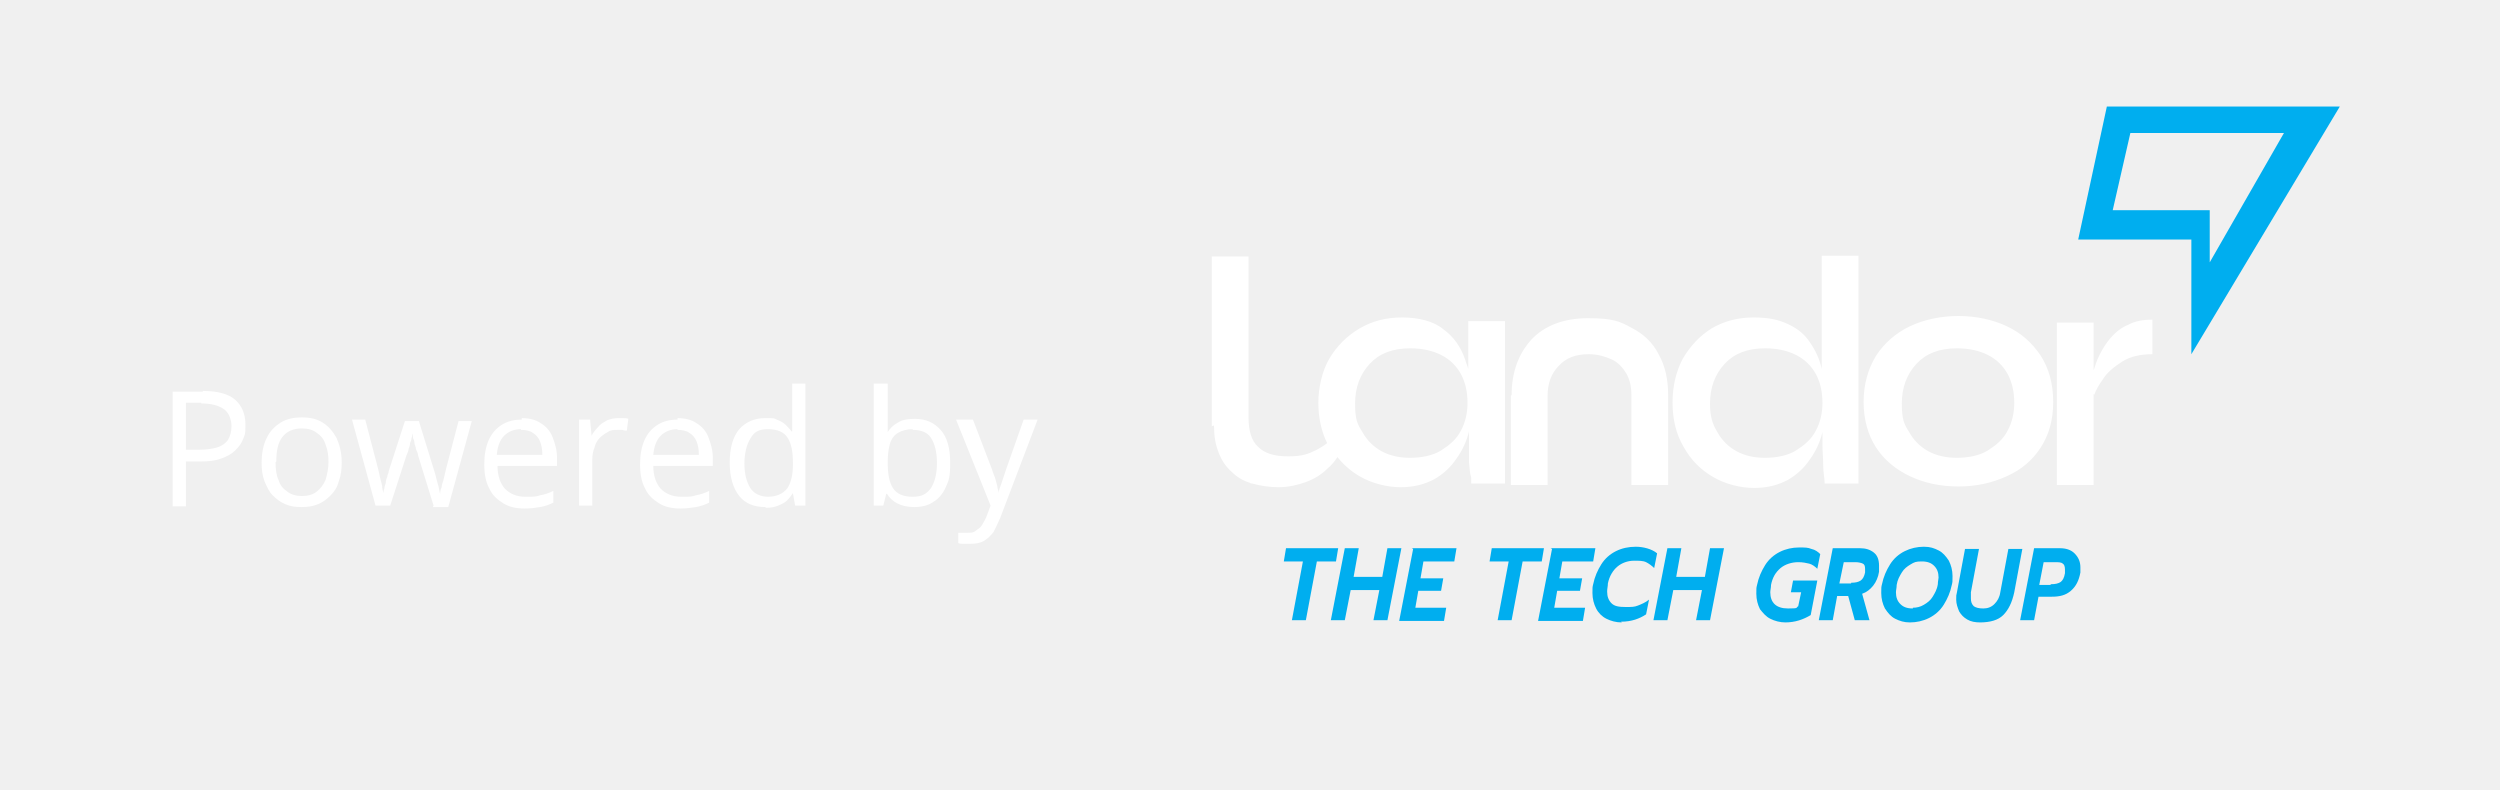
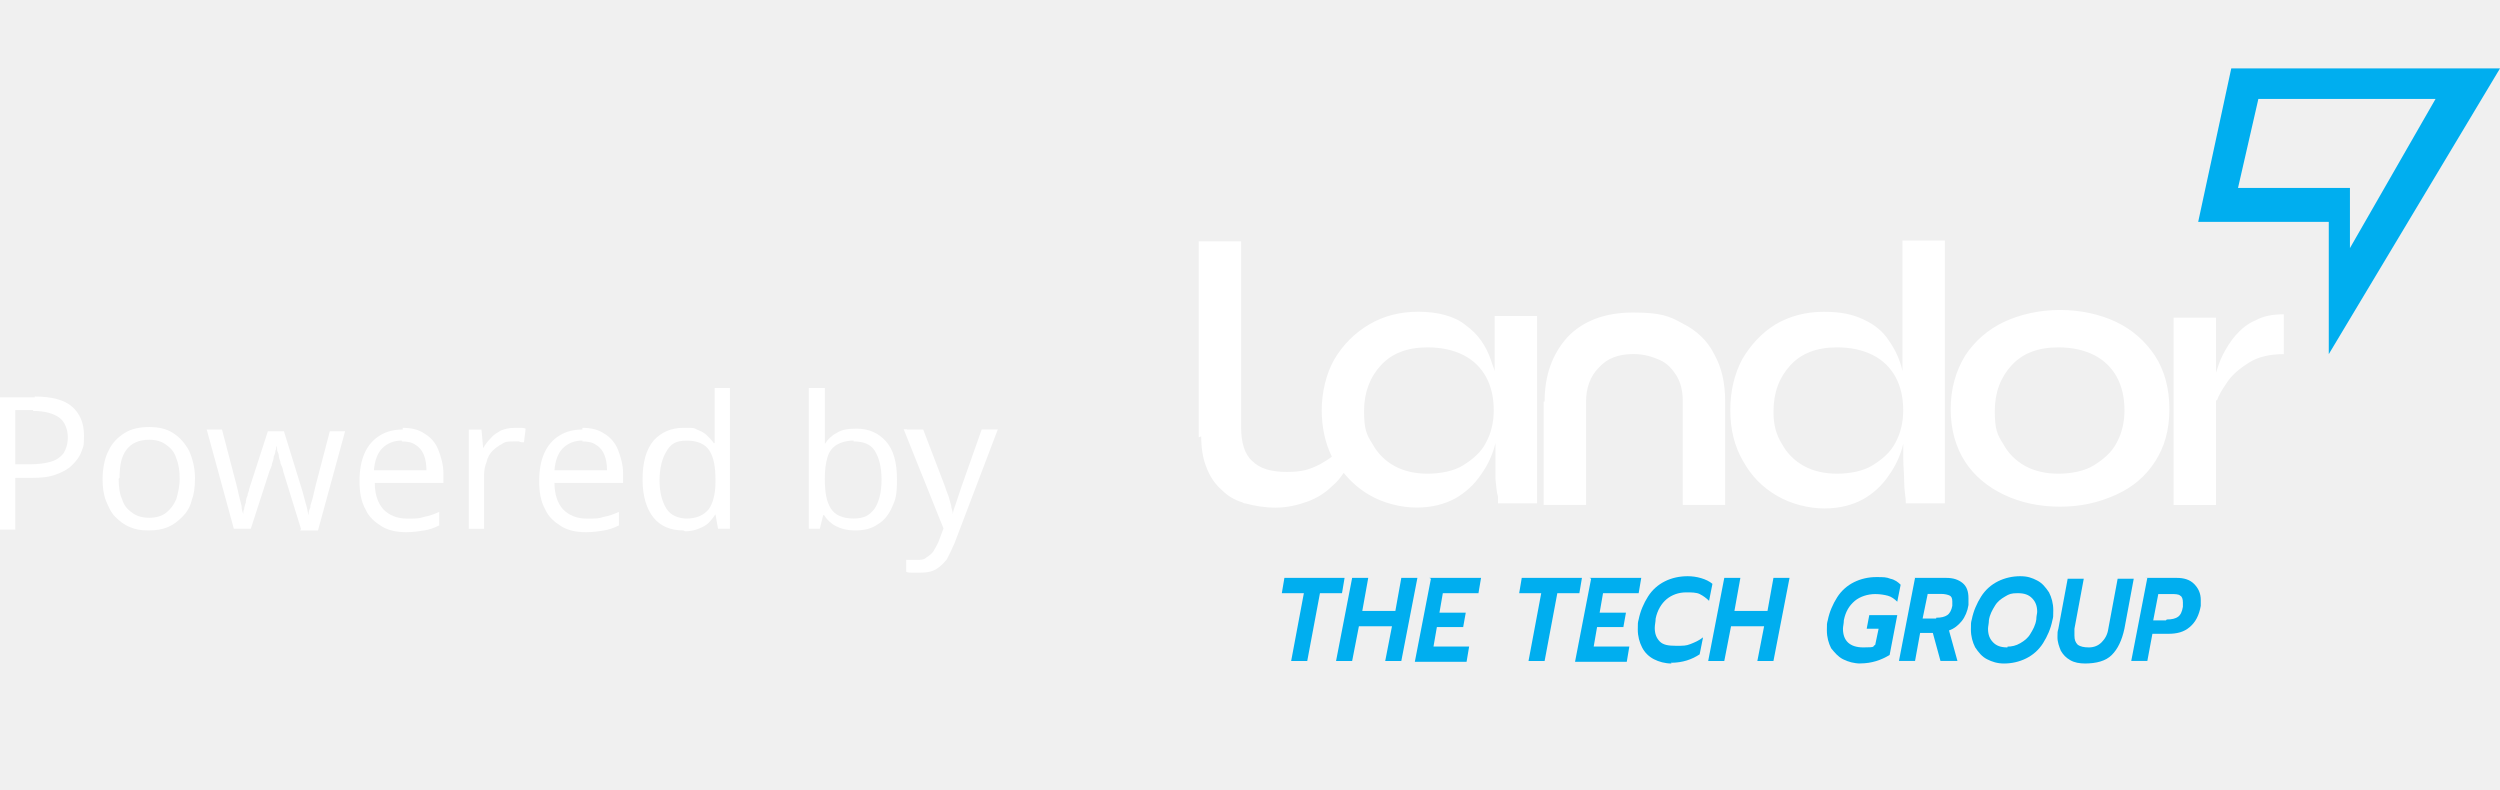
<svg xmlns="http://www.w3.org/2000/svg" id="Layer_1" version="1.1" viewBox="0 0 340.2 107.5">
  <defs>
    <style>
      .st0 {
        fill: none;
      }

      .st1, .st2 {
        fill-rule: evenodd;
      }

      .st1, .st3 {
        fill: #fff;
      }

      .st4, .st2 {
        fill: #00aeef;
      }

      .st5 {
        clip-path: url(#clippath);
      }
    </style>
    <clipPath id="clippath">
      <rect class="st0" y="-.6" width="340.2" height="110.8" />
    </clipPath>
  </defs>
  <rect id="Prancheta1" class="st0" y="-.6" width="340.2" height="110.8" />
  <g class="st5">
    <g>
      <g>
-         <path class="st4" d="M177.3,76.4h-2.6l.3-1.8h7.1l-.3,1.8h-2.6l-1.5,8h-1.9l1.5-8Z" />
-         <path class="st4" d="M183,74.6h1.9l-.7,3.9h3.9l.7-3.9h1.9l-1.9,9.8h-1.9l.8-4.1h-3.9l-.8,4.1h-1.9l1.9-9.8Z" />
-         <path class="st4" d="M192.1,74.6h6.1l-.3,1.8h-4.2l-.4,2.3h3.1l-.3,1.7h-3.1l-.4,2.3h4.2l-.3,1.8h-6.1l1.9-9.8h0l-.2-.1Z" />
-         <path class="st4" d="M205.3,76.4h-2.6l.3-1.8h7.1l-.3,1.8h-2.6l-1.5,8h-1.9l1.5-8Z" />
-         <path class="st4" d="M211,74.6h6.1l-.3,1.8h-4.2l-.4,2.3h3.1l-.3,1.7h-3.1l-.4,2.3h4.2l-.3,1.8h-6.1l1.9-9.8-.2-.1Z" />
-         <path class="st4" d="M220.7,84.7c-.8,0-1.5-.2-2.1-.5s-1.1-.8-1.4-1.4c-.3-.6-.5-1.3-.5-2.1s0-.8.1-1.2c.2-1,.6-1.9,1.1-2.7.5-.8,1.2-1.4,2-1.8s1.7-.6,2.7-.6,2.2.3,2.9.9l-.4,2c-.3-.3-.7-.6-1.1-.8s-1-.2-1.6-.2c-.9,0-1.7.3-2.3.8s-1.1,1.3-1.3,2.3c0,.4-.1.7-.1,1.1,0,.7.2,1.2.6,1.6.4.4,1,.5,1.9.5s1.2,0,1.7-.2,1-.4,1.5-.8l-.4,2c-.9.6-2,1-3.4,1l.1.1Z" />
-         <path class="st4" d="M226.9,74.6h1.9l-.7,3.9h3.9l.7-3.9h1.9l-1.9,9.8h-1.9l.8-4.1h-3.9l-.8,4.1h-1.9l1.9-9.8Z" />
-         <path class="st4" d="M243,84.7c-.8,0-1.5-.2-2.1-.5s-1-.8-1.4-1.3c-.3-.6-.5-1.3-.5-2.1s0-.8.1-1.2c.2-1,.6-1.9,1.1-2.7.5-.8,1.2-1.4,2-1.8s1.7-.6,2.6-.6,1.2,0,1.7.2c.5.1.9.4,1.2.7l-.4,2c-.3-.3-.7-.6-1.1-.7-.4-.1-.9-.2-1.5-.2-.9,0-1.8.3-2.4.8-.7.6-1.1,1.3-1.3,2.3,0,.4-.1.7-.1,1,0,1.4.8,2.2,2.4,2.2s1-.1,1.4-.3l.4-1.9h-1.4l.3-1.6h3.3l-.9,4.7c-1,.6-2.1,1-3.5,1h.1Z" />
-         <path class="st4" d="M249.3,74.6h3.8c.8,0,1.4.2,1.9.6s.7,1,.7,1.8v.8c-.1.7-.4,1.4-.8,1.9s-.9.9-1.5,1.1l1,3.6h-2l-.9-3.3h-1.5l-.6,3.3h-1.9l1.9-9.8h-.1ZM251.9,79.3c.6,0,1-.1,1.3-.3.3-.2.5-.6.6-1.1v-.5c0-.4-.1-.6-.3-.7s-.6-.2-1-.2h-1.6l-.6,2.9h1.6v-.1Z" />
-         <path class="st4" d="M259.9,84.7c-.8,0-1.4-.2-2-.5s-1-.8-1.4-1.4c-.3-.6-.5-1.3-.5-2.1s0-.8.1-1.2c.2-1,.6-1.9,1.1-2.7s1.2-1.4,2-1.8,1.7-.6,2.6-.6,1.4.2,2,.5,1,.8,1.4,1.4c.3.6.5,1.3.5,2.1s0,.8-.1,1.2c-.2,1-.6,1.9-1.1,2.7-.5.8-1.2,1.4-2,1.8s-1.7.6-2.6.6h0ZM260.3,82.7c.5,0,1-.1,1.5-.4s.9-.6,1.2-1.1c.3-.5.6-1,.7-1.7,0-.4.1-.7.1-.9,0-.7-.2-1.2-.6-1.6s-.9-.6-1.7-.6-1,.1-1.5.4-.9.6-1.2,1.1c-.3.5-.6,1-.7,1.7,0,.4-.1.7-.1,1,0,.7.2,1.2.6,1.6s.9.6,1.7.6h0v-.1Z" />
-         <path class="st4" d="M269.5,84.7c-.7,0-1.3-.1-1.8-.4s-.8-.6-1.1-1.1c-.2-.5-.4-1-.4-1.6s0-.6.1-1l1.1-5.9h1.9l-1.1,5.9v.8c0,.5.1.8.4,1.1.3.2.7.3,1.3.3s1.1-.2,1.5-.6.7-.9.8-1.6l1.1-5.9h1.9l-1.1,5.9c-.3,1.4-.8,2.4-1.5,3.1s-1.8,1-3.2,1h.1Z" />
-         <path class="st4" d="M276.6,74.6h3.7c.8,0,1.5.2,2,.7s.8,1.1.8,1.9,0,.5,0,.7c-.2,1.1-.6,1.9-1.3,2.5-.7.6-1.5.8-2.6.8h-1.8l-.6,3.2h-1.9l1.9-9.8h-.2ZM279.1,79.5c.6,0,1-.1,1.3-.3.3-.2.5-.6.6-1.2v-.5c0-.4-.1-.7-.3-.8-.2-.2-.6-.2-1.1-.2h-1.5l-.6,3.1h1.5l.1-.1Z" />
-         <path class="st1" d="M164.9,58v-23.1h5v8.9h0v13c0,1.8.4,3.2,1.3,4,.9.9,2.2,1.3,4.1,1.3s2.7-.3,3.9-.9c.5-.3.9-.5,1.4-.9-.8-1.6-1.2-3.5-1.2-5.5s.5-4.3,1.5-6,2.4-3.1,4.1-4.1c1.7-1,3.6-1.5,5.8-1.5s4.3.5,5.6,1.6c1.4,1,2.4,2.4,3,4.2.1.4.3.8.4,1.2v-6.5h5v22.1h-4.6v-.8c-.2-.6-.2-1.3-.3-2.1v-4.2c-.3,1.3-.9,2.6-1.7,3.7-.8,1.2-1.8,2.1-3,2.8-1.3.7-2.8,1.1-4.6,1.1s-3.9-.5-5.6-1.5c-1.2-.7-2.2-1.6-3-2.6-.4.6-.8,1.1-1.4,1.6-.8.8-1.8,1.4-2.9,1.8-1.1.4-2.4.7-3.7.7s-2.5-.2-3.6-.5c-.1,0-.2,0-.3-.1v.2-.2c-1-.3-1.8-.8-2.5-1.5-.8-.7-1.4-1.6-1.8-2.7-.4-1-.6-2.2-.6-3.6h0l-.3.1ZM199.7,54.9c0-1.6-.3-2.9-.9-4-.6-1.1-1.5-2-2.7-2.6s-2.6-.9-4.2-.9c-2.4,0-4.2.7-5.5,2.1s-2,3.2-2,5.4.3,2.8,1,3.9c.6,1.1,1.5,2,2.6,2.6s2.4.9,3.9.9,3.1-.3,4.2-1,2.1-1.5,2.7-2.7c.6-1.1.9-2.4.9-3.8h0v.1ZM205.7,53.8c0-3.1.9-5.6,2.7-7.6,1.8-1.9,4.4-2.9,7.7-2.9s4.3.4,5.9,1.3c1.6.8,2.9,2,3.7,3.6.9,1.6,1.3,3.4,1.3,5.6h0v12.2h-5v-12.2h0c0-1.2-.2-2.1-.7-3-.5-.8-1.1-1.5-2-1.9s-1.9-.7-3.1-.7c-1.8,0-3.1.5-4.1,1.6-1,1-1.5,2.4-1.5,4h0v12.2h-5v-12.2h.1ZM248,58.8c-.3,1.3-.9,2.6-1.7,3.7-.8,1.2-1.8,2.1-3,2.8-1.3.7-2.8,1.1-4.6,1.1s-3.9-.5-5.6-1.5c-1.7-1-3-2.3-4-4.1-1-1.7-1.5-3.7-1.5-6s.5-4.3,1.4-6c1-1.7,2.3-3.1,3.9-4.1,1.7-1,3.6-1.5,5.7-1.5s3.4.3,4.7.9c1.3.6,2.3,1.4,3,2.5.7,1,1.3,2.2,1.6,3.6v-15.4h5v31h-4.6c0-.7-.2-1.5-.2-2.5s-.1-1.9-.1-2.7v-1.9h0v.1ZM248,54.9c0-1.6-.3-2.9-.9-4-.6-1.1-1.5-2-2.7-2.6s-2.6-.9-4.2-.9c-2.4,0-4.2.7-5.5,2.1-1.3,1.4-2,3.2-2,5.4s0,.1,0,.2c0,1.4.3,2.6,1,3.7.6,1.1,1.5,2,2.6,2.6s2.4.9,3.9.9,3.1-.3,4.2-1,2.1-1.5,2.7-2.7c.6-1.1.9-2.4.9-3.8v.1ZM284.9,53.6v12.4h-5v-22.1h5v6.5c.2-.6.4-1.3.8-2.1s.9-1.6,1.5-2.3,1.4-1.4,2.4-1.8c.9-.5,2-.7,3.3-.7v4.7c-1.6,0-3,.3-4.1,1s-2.1,1.5-2.7,2.5c-.5.7-.9,1.4-1.1,2h0l-.1-.1ZM266.5,66.2c-2.5,0-4.7-.5-6.6-1.4s-3.5-2.2-4.6-3.9-1.7-3.8-1.7-6.2.6-4.5,1.7-6.3c1.1-1.7,2.7-3.1,4.6-4s4.2-1.4,6.6-1.4,4.7.5,6.6,1.4,3.4,2.2,4.6,4c1.1,1.7,1.7,3.8,1.7,6.3s-.6,4.5-1.7,6.2-2.6,3-4.6,3.9-4.1,1.4-6.6,1.4ZM274.1,54.9c0-1.6-.3-2.9-.9-4s-1.5-2-2.7-2.6-2.6-.9-4.2-.9c-2.4,0-4.2.7-5.5,2.1-1.3,1.4-2,3.2-2,5.4s.3,2.8,1,3.9c.6,1.1,1.5,2,2.6,2.6s2.4.9,3.9.9,3.1-.3,4.2-1,2.1-1.5,2.7-2.7c.6-1.1.9-2.4.9-3.8h0v.1Z" />
-         <path class="st2" d="M286.7,14.5h31.7l-20.2,33.7v-15.6h-15.4l3.9-18.1h0ZM289.9,18.1l-2.4,10.5h13.2v7.1l10.1-17.6h-20.9Z" />
+         <path class="st4" d="M177.43,80.72h-3l.35-2.08h8.19l-.35,2.08h-3l-1.73,9.23h-2.19l1.73-9.23Z" />
+         <path class="st4" d="M184,78.64h2.19l-.81,4.5h4.5l.81-4.5h2.19l-2.19,11.31h-2.19l.92-4.73h-4.5l-.92,4.73h-2.19l2.19-11.31Z" />
+         <path class="st4" d="M194.5,78.64h7.04l-.35,2.08h-4.85l-.46,2.65h3.58l-.35,1.96h-3.58l-.46,2.65h4.85l-.35,2.08h-7.04l2.19-11.31h0s-.23-.12-.23-.12Z" />
+         <path class="st4" d="M209.73,80.72h-3l.35-2.08h8.19l-.35,2.08h-3l-1.73,9.23h-2.19l1.73-9.23Z" />
+         <path class="st4" d="M216.3,78.64h7.04l-.35,2.08h-4.85l-.46,2.65h3.58l-.35,1.96h-3.58l-.46,2.65h4.85l-.35,2.08h-7.04l2.19-11.31s-.23-.12-.23-.12Z" />
+         <path class="st4" d="M227.49,90.29c-.92,0-1.73-.23-2.42-.58s-1.27-.92-1.62-1.62c-.35-.69-.58-1.5-.58-2.42s0-.92.12-1.38c.23-1.15.69-2.19,1.27-3.11.58-.92,1.38-1.62,2.31-2.08s1.96-.69,3.11-.69,2.54.35,3.35,1.04l-.46,2.31c-.35-.35-.81-.69-1.27-.92s-1.15-.23-1.85-.23c-1.04,0-1.96.35-2.65.92s-1.27,1.5-1.5,2.65c0,.46-.12.81-.12,1.27,0,.81.23,1.38.69,1.85.46.46,1.15.58,2.19.58s1.38,0,1.96-.23,1.15-.46,1.73-.92l-.46,2.31c-1.04.69-2.31,1.15-3.92,1.15,0,0,.12.12.12.12Z" />
+         <path class="st4" d="M234.64,78.64h2.19l-.81,4.5h4.5l.81-4.5h2.19l-2.19,11.31h-2.19l.92-4.73h-4.5l-.92,4.73h-2.19l2.19-11.31Z" />
+         <path class="st4" d="M253.22,90.29c-.92,0-1.73-.23-2.42-.58s-1.15-.92-1.62-1.5c-.35-.69-.58-1.5-.58-2.42s0-.92.12-1.38c.23-1.15.69-2.19,1.27-3.11.58-.92,1.38-1.62,2.31-2.08s1.96-.69,3-.69,1.38,0,1.96.23c.58.12,1.04.46,1.38.81l-.46,2.31c-.35-.35-.81-.69-1.27-.81-.46-.12-1.04-.23-1.73-.23-1.04,0-2.08.35-2.77.92-.81.69-1.27,1.5-1.5,2.65,0,.46-.12.81-.12,1.15,0,1.62.92,2.54,2.77,2.54s1.15-.12,1.62-.35l.46-2.19h-1.62l.35-1.85h3.81l-1.04,5.42c-1.15.69-2.42,1.15-4.04,1.15h.12,0Z" />
+         <path class="st4" d="M260.49,78.64h4.38c.92,0,1.62.23,2.19.69s.81,1.15.81,2.08v.92c-.12.81-.46,1.62-.92,2.19s-1.04,1.04-1.73,1.27l1.15,4.15h-2.31l-1.04-3.81h-1.73l-.69,3.81h-2.19l2.19-11.31h-.12,0ZM263.48,84.06c.69,0,1.15-.12,1.5-.35.35-.23.58-.69.69-1.27v-.58c0-.46-.12-.69-.35-.81s-.69-.23-1.15-.23h-1.85l-.69,3.35h1.85v-.12Z" />
+         <path class="st4" d="M272.71,90.29c-.92,0-1.62-.23-2.31-.58s-1.15-.92-1.62-1.62c-.35-.69-.58-1.5-.58-2.42s0-.92.12-1.38c.23-1.15.69-2.19,1.27-3.11s1.38-1.62,2.31-2.08,1.96-.69,3-.69,1.62.23,2.31.58,1.15.92,1.62,1.62c.35.69.58,1.5.58,2.42s0,.92-.12,1.38c-.23,1.15-.69,2.19-1.27,3.11-.58.92-1.38,1.62-2.31,2.08s-1.96.69-3,.69h0ZM273.18,87.99c.58,0,1.15-.12,1.73-.46s1.04-.69,1.38-1.27c.35-.58.69-1.15.81-1.96,0-.46.12-.81.12-1.04,0-.81-.23-1.38-.69-1.85s-1.04-.69-1.96-.69-1.15.12-1.73.46-1.04.69-1.38,1.27c-.35.58-.69,1.15-.81,1.96,0,.46-.12.81-.12,1.15,0,.81.23,1.38.69,1.85s1.04.69,1.96.69h0v-.12Z" />
+         <path class="st4" d="M283.79,90.29c-.81,0-1.5-.12-2.08-.46s-.92-.69-1.27-1.27c-.23-.58-.46-1.15-.46-1.85s0-.69.12-1.15l1.27-6.81h2.19l-1.27,6.81v.92c0,.58.12.92.46,1.27.35.23.81.35,1.5.35s1.27-.23,1.73-.69.81-1.04.92-1.85l1.27-6.81h2.19l-1.27,6.81c-.35,1.62-.92,2.77-1.73,3.58s-2.08,1.15-3.69,1.15h.12Z" />
+         <path class="st4" d="M291.98,78.64h4.27c.92,0,1.73.23,2.31.81s.92,1.27.92,2.19,0,.58,0,.81c-.23,1.27-.69,2.19-1.5,2.88-.81.69-1.73.92-3,.92h-2.08l-.69,3.69h-2.19l2.19-11.31s-.23,0-.23,0ZM294.86,84.3c.69,0,1.15-.12,1.5-.35.35-.23.58-.69.69-1.38v-.58c0-.46-.12-.81-.35-.92-.23-.23-.69-.23-1.27-.23h-1.73l-.69,3.58h1.73l.12-.12Z" />
+         <path class="st1" d="M163.12,59.49v-26.65h5.77v10.27h0v15c0,2.08.46,3.69,1.5,4.61,1.04,1.04,2.54,1.5,4.73,1.5s3.11-.35,4.5-1.04c.58-.35,1.04-.58,1.62-1.04-.92-1.85-1.38-4.04-1.38-6.34s.58-4.96,1.73-6.92,2.77-3.58,4.73-4.73c1.96-1.15,4.15-1.73,6.69-1.73s4.96.58,6.46,1.85c1.62,1.15,2.77,2.77,3.46,4.85.12.46.35.92.46,1.38v-7.5h5.77v25.49h-5.31v-.92c-.23-.69-.23-1.5-.35-2.42v-4.85c-.35,1.5-1.04,3-1.96,4.27-.92,1.38-2.08,2.42-3.46,3.23-1.5.81-3.23,1.27-5.31,1.27s-4.5-.58-6.46-1.73c-1.38-.81-2.54-1.85-3.46-3-.46.69-.92,1.27-1.62,1.85-.92.92-2.08,1.62-3.35,2.08-1.27.46-2.77.81-4.27.81s-2.88-.23-4.15-.58c-.12,0-.23,0-.35-.12v.23-.23c-1.15-.35-2.08-.92-2.88-1.73-.92-.81-1.62-1.85-2.08-3.11-.46-1.15-.69-2.54-.69-4.15h0l-.35.12h0ZM203.27,55.92c0-1.85-.35-3.35-1.04-4.61-.69-1.27-1.73-2.31-3.11-3s-3-1.04-4.85-1.04c-2.77,0-4.85.81-6.34,2.42s-2.31,3.69-2.31,6.23.35,3.23,1.15,4.5c.69,1.27,1.73,2.31,3,3s2.77,1.04,4.5,1.04,3.58-.35,4.85-1.15,2.42-1.73,3.11-3.11c.69-1.27,1.04-2.77,1.04-4.38h0v.12ZM210.19,54.65c0-3.58,1.04-6.46,3.11-8.77,2.08-2.19,5.08-3.35,8.88-3.35s4.96.46,6.81,1.5c1.85.92,3.35,2.31,4.27,4.15,1.04,1.85,1.5,3.92,1.5,6.46h0v14.07h-5.77v-14.07h0c0-1.38-.23-2.42-.81-3.46-.58-.92-1.27-1.73-2.31-2.19s-2.19-.81-3.58-.81c-2.08,0-3.58.58-4.73,1.85-1.15,1.15-1.73,2.77-1.73,4.61h0v14.07h-5.77v-14.07h.12ZM258.99,60.42c-.35,1.5-1.04,3-1.96,4.27-.92,1.38-2.08,2.42-3.46,3.23-1.5.81-3.23,1.27-5.31,1.27s-4.5-.58-6.46-1.73c-1.96-1.15-3.46-2.65-4.61-4.73-1.15-1.96-1.73-4.27-1.73-6.92s.58-4.96,1.62-6.92c1.15-1.96,2.65-3.58,4.5-4.73,1.96-1.15,4.15-1.73,6.58-1.73s3.92.35,5.42,1.04c1.5.69,2.65,1.62,3.46,2.88.81,1.15,1.5,2.54,1.85,4.15v-17.77h5.77v35.76h-5.31c0-.81-.23-1.73-.23-2.88s-.12-2.19-.12-3.11v-2.19h0v.12h0ZM258.99,55.92c0-1.85-.35-3.35-1.04-4.61-.69-1.27-1.73-2.31-3.11-3s-3-1.04-4.85-1.04c-2.77,0-4.85.81-6.34,2.42-1.5,1.62-2.31,3.69-2.31,6.23s0,.12,0,.23c0,1.62.35,3,1.15,4.27.69,1.27,1.73,2.31,3,3s2.77,1.04,4.5,1.04,3.58-.35,4.85-1.15,2.42-1.73,3.11-3.11c.69-1.27,1.04-2.77,1.04-4.38v.12ZM301.55,54.42v14.3h-5.77v-25.49h5.77v7.5c.23-.69.46-1.5.92-2.42s1.04-1.85,1.73-2.65,1.62-1.62,2.77-2.08c1.04-.58,2.31-.81,3.81-.81v5.42c-1.85,0-3.46.35-4.73,1.15s-2.42,1.73-3.11,2.88c-.58.81-1.04,1.62-1.27,2.31h0l-.12-.12h0ZM280.33,68.95c-2.88,0-5.42-.58-7.61-1.62s-4.04-2.54-5.31-4.5-1.96-4.38-1.96-7.15.69-5.19,1.96-7.27c1.27-1.96,3.11-3.58,5.31-4.61s4.85-1.62,7.61-1.62,5.42.58,7.61,1.62,3.92,2.54,5.31,4.61c1.27,1.96,1.96,4.38,1.96,7.27s-.69,5.19-1.96,7.15-3,3.46-5.31,4.5-4.73,1.62-7.61,1.62ZM289.1,55.92c0-1.85-.35-3.35-1.04-4.61s-1.73-2.31-3.11-3-3-1.04-4.85-1.04c-2.77,0-4.85.81-6.34,2.42-1.5,1.62-2.31,3.69-2.31,6.23s.35,3.23,1.15,4.5c.69,1.27,1.73,2.31,3,3s2.77,1.04,4.5,1.04,3.58-.35,4.85-1.15,2.42-1.73,3.11-3.11c.69-1.27,1.04-2.77,1.04-4.38h0v.12Z" />
+         <path class="st2" d="M303.63,9.31h36.57l-23.3,38.88v-18h-17.77l4.5-20.88h0ZM307.32,13.46l-2.77,12.11h15.23v8.19l11.65-20.3h-24.11Z" />
      </g>
      <g>
-         <path class="st3" d="M27.6,53.2c2,0,3.5.4,4.4,1.2.9.8,1.4,1.9,1.4,3.4s-.1,1.3-.3,1.9c-.2.6-.6,1.1-1.1,1.6s-1.1.8-1.9,1.1-1.7.4-2.9.4h-1.9v6.1h-1.8v-15.6h4.1v-.1ZM27.4,54.8h-2.1v6.4h1.7c1,0,1.8-.1,2.5-.3s1.2-.6,1.5-1c.3-.5.5-1.1.5-1.9s-.3-1.8-1-2.3-1.7-.8-3.1-.8v-.1Z" />
-         <path class="st3" d="M46.5,62.9c0,1-.1,1.8-.4,2.6-.2.8-.6,1.4-1.1,1.9s-1,.9-1.7,1.2c-.7.3-1.4.4-2.3.4s-1.5-.1-2.2-.4-1.2-.7-1.7-1.2-.8-1.2-1.1-1.9c-.3-.8-.4-1.6-.4-2.6s.2-2.4.7-3.3c.4-.9,1.1-1.6,1.9-2.1.8-.5,1.8-.7,2.9-.7s2,.2,2.8.7,1.4,1.2,1.9,2.1c.4.9.7,2,.7,3.3ZM37.5,62.9c0,.9.1,1.8.4,2.4.2.7.6,1.2,1.2,1.6.5.4,1.2.6,2,.6s1.5-.2,2-.6.9-.9,1.2-1.6c.2-.7.4-1.5.4-2.4s-.1-1.7-.4-2.4c-.2-.7-.6-1.2-1.2-1.6-.5-.4-1.2-.6-2-.6-1.2,0-2.1.4-2.7,1.2-.6.8-.8,1.9-.8,3.3l-.1.1Z" />
-         <path class="st3" d="M59,68.8l-2.1-6.8c0-.3-.2-.6-.3-.9,0-.3-.2-.6-.2-.8,0-.3-.1-.5-.2-.7,0-.2,0-.4-.1-.6h0c0,.2,0,.4-.1.6,0,.2-.1.5-.2.7,0,.3-.1.5-.2.8,0,.3-.2.6-.3.9l-2.2,6.8h-2l-3.2-11.7h1.8l1.7,6.5c.1.4.2.8.3,1.3.1.4.2.8.3,1.2,0,.4.1.7.2,1h0c0-.2,0-.4.1-.6,0-.2.1-.5.2-.8,0-.3.1-.6.2-.8,0-.3.2-.5.2-.8l2.2-6.8h1.9l2.1,6.8c.1.3.2.7.3,1.1s.2.7.3,1.1.1.7.2.9h0c0-.2,0-.5.2-.9,0-.4.2-.7.3-1.2.1-.4.2-.9.3-1.3l1.7-6.5h1.8l-3.2,11.7h-2.1l.1-.2Z" />
-         <path class="st3" d="M71,56.9c1,0,1.9.2,2.6.7.7.4,1.3,1.1,1.6,1.9s.6,1.7.6,2.8v1.1h-8.1c0,1.4.4,2.4,1,3.1.7.7,1.6,1.1,2.8,1.1s1.4,0,2-.2c.6-.1,1.2-.3,1.8-.6v1.6c-.6.3-1.2.5-1.8.6s-1.3.2-2.1.2c-1.1,0-2.1-.2-2.9-.7s-1.5-1.1-1.9-2c-.5-.9-.7-2-.7-3.3s.2-2.4.6-3.3c.4-.9,1-1.6,1.8-2.1s1.7-.7,2.7-.7v-.2ZM70.9,58.4c-.9,0-1.7.3-2.3.9s-.9,1.5-1,2.6h6.2c0-.7-.1-1.3-.3-1.8-.2-.5-.5-.9-1-1.2-.4-.3-1-.4-1.6-.4v-.1Z" />
-         <path class="st3" d="M84.1,56.9h.7c.3,0,.5,0,.7.1l-.2,1.6c-.2,0-.4,0-.6-.1h-.7c-.5,0-.9,0-1.3.3-.4.2-.8.5-1.1.8s-.6.8-.7,1.3c-.2.5-.3,1-.3,1.6v6.3h-1.8v-11.7h1.5l.2,2.2h0c.2-.4.5-.8.9-1.2.3-.4.7-.6,1.2-.9.5-.2,1-.3,1.5-.3h0Z" />
-         <path class="st3" d="M92.2,56.9c1,0,1.9.2,2.6.7.7.4,1.3,1.1,1.6,1.9s.6,1.7.6,2.8v1.1h-8.1c0,1.4.4,2.4,1,3.1.7.7,1.6,1.1,2.8,1.1s1.4,0,2-.2c.6-.1,1.2-.3,1.8-.6v1.6c-.6.3-1.2.5-1.8.6-.6.1-1.3.2-2.1.2-1.1,0-2.1-.2-2.9-.7s-1.5-1.1-1.9-2c-.5-.9-.7-2-.7-3.3s.2-2.4.6-3.3c.4-.9,1-1.6,1.8-2.1s1.7-.7,2.7-.7v-.2ZM92.2,58.4c-.9,0-1.7.3-2.3.9s-.9,1.5-1,2.6h6.2c0-.7-.1-1.3-.3-1.8s-.5-.9-1-1.2c-.4-.3-1-.4-1.6-.4v-.1Z" />
-         <path class="st3" d="M104.1,69c-1.5,0-2.7-.5-3.5-1.5s-1.3-2.5-1.3-4.5.4-3.5,1.3-4.6c.9-1,2.1-1.5,3.5-1.5s1.2,0,1.6.2c.5.2.9.4,1.2.7.3.3.6.6.8.9h.1v-6.5h1.8v16.6h-1.4l-.3-1.7h0c-.2.3-.5.7-.8,1s-.7.5-1.2.7-1,.3-1.6.3l-.2-.1ZM104.4,67.6c1.3,0,2.1-.4,2.7-1.1.5-.7.8-1.8.8-3.2v-.3c0-1.5-.2-2.6-.7-3.4-.5-.8-1.4-1.2-2.7-1.2s-1.9.4-2.4,1.3c-.5.8-.8,2-.8,3.4s.3,2.5.8,3.3,1.4,1.2,2.5,1.2h-.2Z" />
-         <path class="st3" d="M120.8,52.2v6.6h0c.3-.5.8-1,1.4-1.3.6-.4,1.4-.5,2.3-.5,1.5,0,2.6.5,3.5,1.5s1.3,2.5,1.3,4.5-.2,2.4-.6,3.3c-.4.9-1,1.6-1.7,2-.7.5-1.6.7-2.6.7s-1.7-.2-2.3-.5-1.1-.8-1.4-1.3h-.1l-.4,1.6h-1.3v-16.6h1.9ZM124.2,58.4c-.8,0-1.5.2-2,.5s-.9.8-1.1,1.5-.3,1.5-.3,2.5h0c0,1.6.2,2.7.7,3.5s1.4,1.2,2.7,1.2,1.9-.4,2.5-1.2c.5-.8.8-1.9.8-3.4s-.3-2.6-.8-3.4-1.4-1.1-2.5-1.1h0v-.1Z" />
-         <path class="st3" d="M130.5,57.1h1.9l2.6,6.8c.1.4.3.8.4,1.1.1.4.2.7.3,1.1,0,.3.2.7.2,1h0c0-.4.2-.8.4-1.4s.4-1.2.6-1.8l2.4-6.8h1.9l-5.1,13.4c-.3.7-.6,1.3-.9,1.9-.4.5-.8.9-1.3,1.2s-1.1.4-1.9.4h-.9c-.3,0-.5,0-.7-.1v-1.4h1.3c.4,0,.8,0,1.1-.3.3-.2.6-.4.8-.7s.4-.7.6-1.1l.6-1.6-4.7-11.7h.4Z" />
+         <path class="st3" d="M4.73,53.96c2.31,0,4.04.46,5.08,1.38,1.04.92,1.62,2.19,1.62,3.92s-.12,1.5-.35,2.19c-.23.69-.69,1.27-1.27,1.85s-1.27.92-2.19,1.27-1.96.46-3.35.46h-2.19v7.04H0v-18h4.73s0-.12,0-.12ZM4.5,55.8h-2.42v7.38h1.96c1.15,0,2.08-.12,2.88-.35s1.38-.69,1.73-1.15c.35-.58.58-1.27.58-2.19s-.35-2.08-1.15-2.65-1.96-.92-3.58-.92v-.12Z" />
+         <path class="st3" d="M26.53,65.15c0,1.15-.12,2.08-.46,3-.23.92-.69,1.62-1.27,2.19s-1.15,1.04-1.96,1.38c-.81.35-1.62.46-2.65.46s-1.73-.12-2.54-.46-1.38-.81-1.96-1.38-.92-1.38-1.27-2.19c-.35-.92-.46-1.85-.46-3s.23-2.77.81-3.81c.46-1.04,1.27-1.85,2.19-2.42.92-.58,2.08-.81,3.35-.81s2.31.23,3.23.81,1.62,1.38,2.19,2.42c.46,1.04.81,2.31.81,3.81ZM16.15,65.15c0,1.04.12,2.08.46,2.77.23.81.69,1.38,1.38,1.85.58.46,1.38.69,2.31.69s1.73-.23,2.31-.69,1.04-1.04,1.38-1.85c.23-.81.46-1.73.46-2.77s-.12-1.96-.46-2.77c-.23-.81-.69-1.38-1.38-1.85-.58-.46-1.38-.69-2.31-.69-1.38,0-2.42.46-3.11,1.38-.69.92-.92,2.19-.92,3.81,0,0-.12.12-.12.12Z" />
+         <path class="st3" d="M40.95,71.95l-2.42-7.84c0-.35-.23-.69-.35-1.04,0-.35-.23-.69-.23-.92,0-.35-.12-.58-.23-.81,0-.23,0-.46-.12-.69h0c0,.23,0,.46-.12.69,0,.23-.12.58-.23.81,0,.35-.12.58-.23.92,0,.35-.23.69-.35,1.04l-2.54,7.84h-2.31l-3.69-13.5h2.08l1.96,7.5c.12.46.23.92.35,1.5.12.46.23.92.35,1.38,0,.46.12.81.23,1.15h0c0-.23,0-.46.12-.69,0-.23.12-.58.23-.92,0-.35.12-.69.23-.92,0-.35.23-.58.23-.92l2.54-7.84h2.19l2.42,7.84c.12.35.23.81.35,1.27s.23.81.35,1.27.12.81.23,1.04h0c0-.23,0-.58.23-1.04,0-.46.23-.81.35-1.38.12-.46.23-1.04.35-1.5l1.96-7.5h2.08l-3.69,13.5h-2.42s.12-.23.12-.23Z" />
+         <path class="st3" d="M54.8,58.22c1.15,0,2.19.23,3,.81.81.46,1.5,1.27,1.85,2.19s.69,1.96.69,3.23v1.27h-9.34c0,1.62.46,2.77,1.15,3.58.81.81,1.85,1.27,3.23,1.27s1.62,0,2.31-.23c.69-.12,1.38-.35,2.08-.69v1.85c-.69.35-1.38.58-2.08.69s-1.5.23-2.42.23c-1.27,0-2.42-.23-3.35-.81s-1.73-1.27-2.19-2.31c-.58-1.04-.81-2.31-.81-3.81s.23-2.77.69-3.81c.46-1.04,1.15-1.85,2.08-2.42s1.96-.81,3.11-.81v-.23ZM54.68,59.95c-1.04,0-1.96.35-2.65,1.04s-1.04,1.73-1.15,3h7.15c0-.81-.12-1.5-.35-2.08-.23-.58-.58-1.04-1.15-1.38-.46-.35-1.15-.46-1.85-.46,0,0,0-.12,0-.12Z" />
+         <path class="st3" d="M69.91,58.22h.81c.35,0,.58,0,.81.12l-.23,1.85c-.23,0-.46,0-.69-.12h-.81c-.58,0-1.04,0-1.5.35-.46.23-.92.58-1.27.92s-.69.92-.81,1.5c-.23.58-.35,1.15-.35,1.85v7.27h-2.08v-13.5h1.73l.23,2.54h0c.23-.46.58-.92,1.04-1.38.35-.46.81-.69,1.38-1.04.58-.23,1.15-.35,1.73-.35h0Z" />
+         <path class="st3" d="M79.25,58.22c1.15,0,2.19.23,3,.81.81.46,1.5,1.27,1.85,2.19s.69,1.96.69,3.23v1.27h-9.34c0,1.62.46,2.77,1.15,3.58.81.81,1.85,1.27,3.23,1.27s1.62,0,2.31-.23c.69-.12,1.38-.35,2.08-.69v1.85c-.69.35-1.38.58-2.08.69-.69.12-1.5.23-2.42.23-1.27,0-2.42-.23-3.35-.81s-1.73-1.27-2.19-2.31c-.58-1.04-.81-2.31-.81-3.81s.23-2.77.69-3.81c.46-1.04,1.15-1.85,2.08-2.42s1.96-.81,3.11-.81v-.23ZM79.25,59.95c-1.04,0-1.96.35-2.65,1.04s-1.04,1.73-1.15,3h7.15c0-.81-.12-1.5-.35-2.08s-.58-1.04-1.15-1.38c-.46-.35-1.15-.46-1.85-.46,0,0,0-.12,0-.12Z" />
+         <path class="st3" d="M92.98,72.18c-1.73,0-3.11-.58-4.04-1.73s-1.5-2.88-1.5-5.19.46-4.04,1.5-5.31c1.04-1.15,2.42-1.73,4.04-1.73s1.38,0,1.85.23c.58.23,1.04.46,1.38.81.35.35.69.69.92,1.04h.12v-7.5h2.08v19.15h-1.62l-.35-1.96h0c-.23.35-.58.81-.92,1.15s-.81.58-1.38.81-1.15.35-1.85.35c0,0-.23-.12-.23-.12ZM93.33,70.57c1.5,0,2.42-.46,3.11-1.27.58-.81.92-2.08.92-3.69v-.35c0-1.73-.23-3-.81-3.92-.58-.92-1.62-1.38-3.11-1.38s-2.19.46-2.77,1.5c-.58.92-.92,2.31-.92,3.92s.35,2.88.92,3.81,1.62,1.38,2.88,1.38h-.23Z" />
+         <path class="st3" d="M112.25,52.8v7.61h0c.35-.58.92-1.15,1.62-1.5.69-.46,1.62-.58,2.65-.58,1.73,0,3,.58,4.04,1.73s1.5,2.88,1.5,5.19-.23,2.77-.69,3.81c-.46,1.04-1.15,1.85-1.96,2.31-.81.58-1.85.81-3,.81s-1.96-.23-2.65-.58-1.27-.92-1.62-1.5h-.12l-.46,1.85h-1.5v-19.15s2.19,0,2.19,0ZM116.17,59.95c-.92,0-1.73.23-2.31.58s-1.04.92-1.27,1.73-.35,1.73-.35,2.88h0c0,1.85.23,3.11.81,4.04s1.62,1.38,3.11,1.38,2.19-.46,2.88-1.38c.58-.92.92-2.19.92-3.92s-.35-3-.92-3.92-1.62-1.27-2.88-1.27h0s0-.12,0-.12Z" />
+         <path class="st3" d="M123.44,58.45h2.19l3,7.84c.12.46.35.92.46,1.27.12.46.23.81.35,1.27,0,.35.23.81.23,1.15h0c0-.46.23-.92.46-1.62s.46-1.38.69-2.08l2.77-7.84h2.19l-5.88,15.46c-.35.81-.69,1.5-1.04,2.19-.46.58-.92,1.04-1.5,1.38s-1.27.46-2.19.46h-1.04c-.35,0-.58,0-.81-.12v-1.62h1.5c.46,0,.92,0,1.27-.35.35-.23.69-.46.92-.81s.46-.81.69-1.27l.69-1.85-5.42-13.5h.46,0Z" />
      </g>
    </g>
  </g>
</svg>
